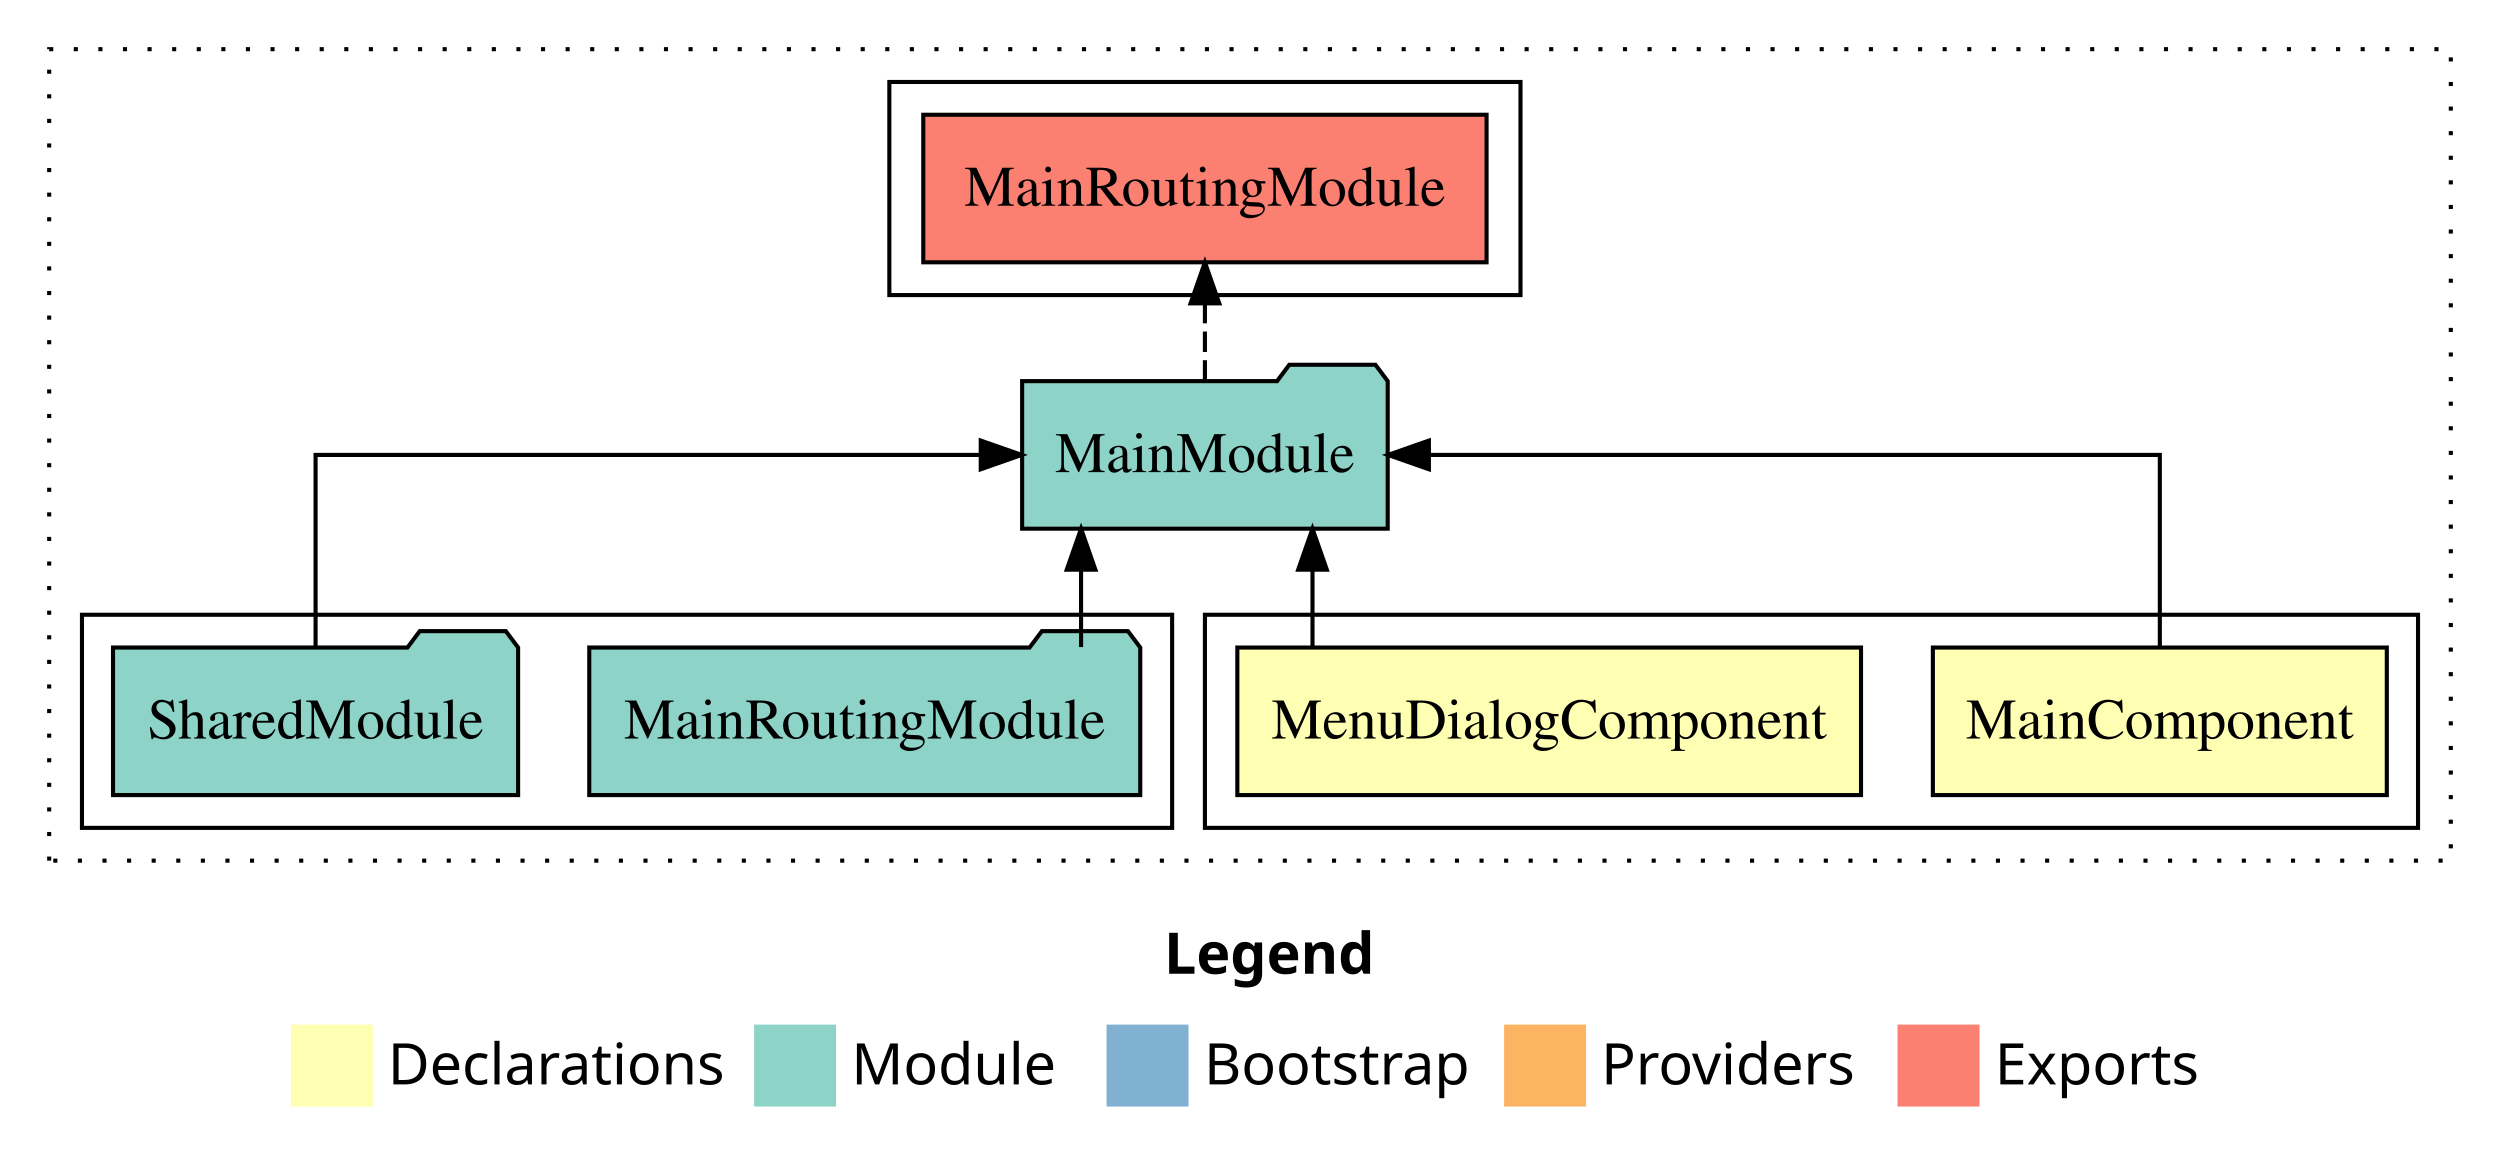
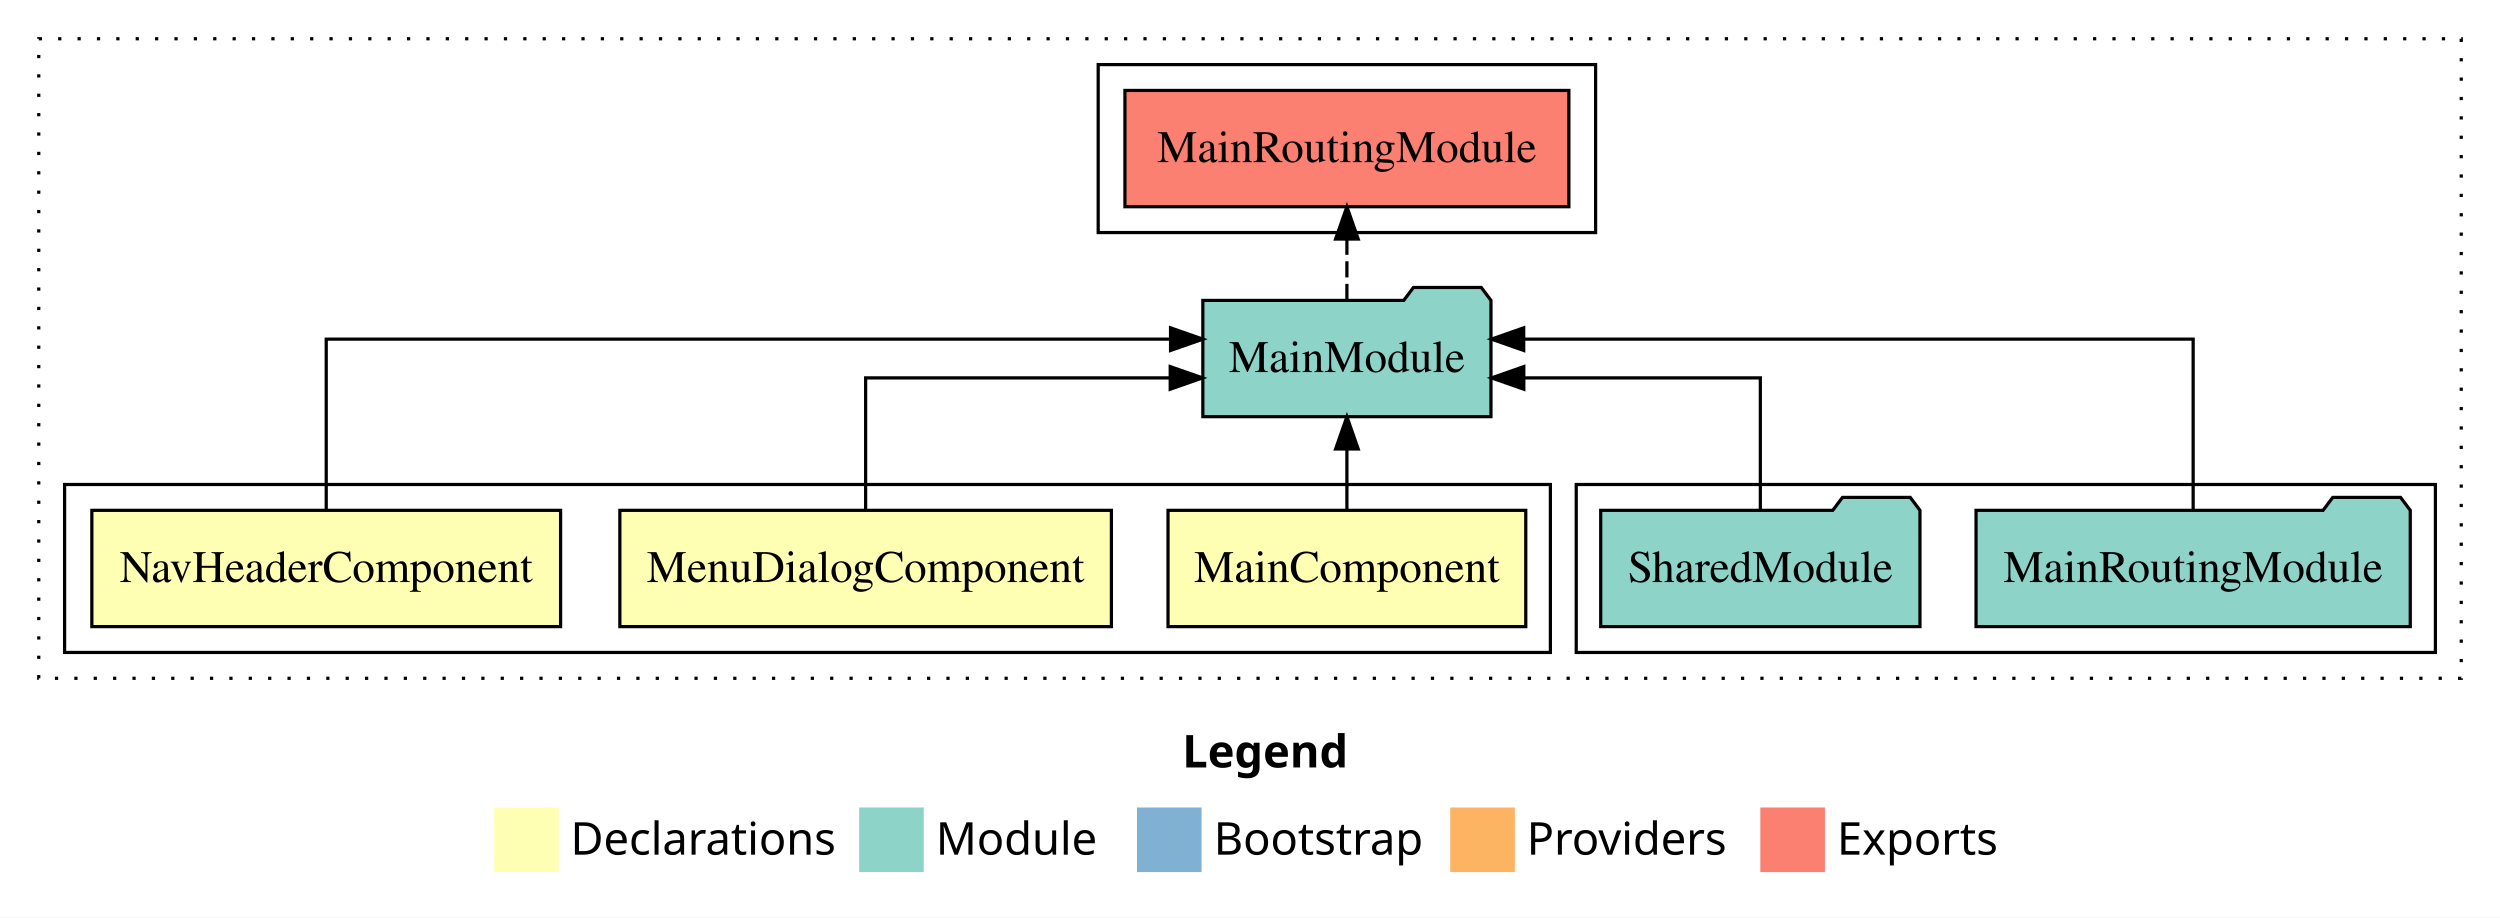
- <svg xmlns="http://www.w3.org/2000/svg" width="610pt" height="284pt" viewBox="0.00 0.00 610.00 284.00">
+ <svg xmlns="http://www.w3.org/2000/svg" width="774pt" height="284pt" viewBox="0.00 0.00 774.00 284.00">
  <g id="graph0" class="graph" transform="scale(1 1) rotate(0) translate(4 280)">
-     <polygon fill="white" stroke="transparent" points="-4,4 -4,-280 606,-280 606,4 -4,4" />
-     <text text-anchor="start" x="280.01" y="-42.4" font-family="sans-serif" font-weight="bold" font-size="14.00">Legend</text>
-     <polygon fill="#ffffb3" stroke="transparent" points="67,-10 67,-30 87,-30 87,-10 67,-10" />
-     <text text-anchor="start" x="90.63" y="-15.4" font-family="sans-serif" font-size="14.00">  Declarations</text>
-     <polygon fill="#8dd3c7" stroke="transparent" points="180,-10 180,-30 200,-30 200,-10 180,-10" />
-     <text text-anchor="start" x="203.73" y="-15.4" font-family="sans-serif" font-size="14.00">  Module</text>
-     <polygon fill="#80b1d3" stroke="transparent" points="266,-10 266,-30 286,-30 286,-10 266,-10" />
-     <text text-anchor="start" x="289.78" y="-15.4" font-family="sans-serif" font-size="14.00">  Bootstrap</text>
-     <polygon fill="#fdb462" stroke="transparent" points="363,-10 363,-30 383,-30 383,-10 363,-10" />
-     <text text-anchor="start" x="386.67" y="-15.4" font-family="sans-serif" font-size="14.00">  Providers</text>
-     <polygon fill="#fb8072" stroke="transparent" points="459,-10 459,-30 479,-30 479,-10 459,-10" />
-     <text text-anchor="start" x="482.73" y="-15.4" font-family="sans-serif" font-size="14.00">  Exports</text>
+     <polygon fill="white" stroke="transparent" points="-4,4 -4,-280 770,-280 770,4 -4,4" />
+     <text text-anchor="start" x="362.01" y="-42.4" font-family="sans-serif" font-weight="bold" font-size="14.00">Legend</text>
+     <polygon fill="#ffffb3" stroke="transparent" points="149,-10 149,-30 169,-30 169,-10 149,-10" />
+     <text text-anchor="start" x="172.63" y="-15.4" font-family="sans-serif" font-size="14.00">  Declarations</text>
+     <polygon fill="#8dd3c7" stroke="transparent" points="262,-10 262,-30 282,-30 282,-10 262,-10" />
+     <text text-anchor="start" x="285.73" y="-15.4" font-family="sans-serif" font-size="14.00">  Module</text>
+     <polygon fill="#80b1d3" stroke="transparent" points="348,-10 348,-30 368,-30 368,-10 348,-10" />
+     <text text-anchor="start" x="371.78" y="-15.4" font-family="sans-serif" font-size="14.00">  Bootstrap</text>
+     <polygon fill="#fdb462" stroke="transparent" points="445,-10 445,-30 465,-30 465,-10 445,-10" />
+     <text text-anchor="start" x="468.67" y="-15.4" font-family="sans-serif" font-size="14.00">  Providers</text>
+     <polygon fill="#fb8072" stroke="transparent" points="541,-10 541,-30 561,-30 561,-10 541,-10" />
+     <text text-anchor="start" x="564.73" y="-15.4" font-family="sans-serif" font-size="14.00">  Exports</text>
    <g id="clust1" class="cluster">
-       <polygon fill="none" stroke="black" stroke-dasharray="1,5" points="8,-70 8,-268 594,-268 594,-70 8,-70" />
+       <polygon fill="none" stroke="black" stroke-dasharray="1,5" points="8,-70 8,-268 758,-268 758,-70 8,-70" />
+     </g>
+     <g id="clust6" class="cluster">
+       <polygon fill="none" stroke="black" points="484,-78 484,-130 750,-130 750,-78 484,-78" />
    </g>
    <g id="clust2" class="cluster">
-       <polygon fill="none" stroke="black" points="290,-78 290,-130 586,-130 586,-78 290,-78" />
+       <polygon fill="none" stroke="black" points="16,-78 16,-130 476,-130 476,-78 16,-78" />
    </g>
-     <g id="clust6" class="cluster">
-       <polygon fill="none" stroke="black" points="213,-208 213,-260 367,-260 367,-208 213,-208" />
-     </g>
-     <g id="clust5" class="cluster">
-       <polygon fill="none" stroke="black" points="16,-78 16,-130 282,-130 282,-78 16,-78" />
+     <g id="clust7" class="cluster">
+       <polygon fill="none" stroke="black" points="336,-208 336,-260 490,-260 490,-208 336,-208" />
    </g>
    <g id="node1" class="node">
-       <polygon fill="#ffffb3" stroke="black" points="578.38,-122 467.62,-122 467.62,-86 578.38,-86 578.38,-122" />
-       <text text-anchor="middle" x="523" y="-99.8" font-family="Times,serif" font-size="14.00">MainComponent</text>
+       <polygon fill="#ffffb3" stroke="black" points="468.38,-122 357.62,-122 357.62,-86 468.38,-86 468.38,-122" />
+       <text text-anchor="middle" x="413" y="-99.8" font-family="Times,serif" font-size="14.00">MainComponent</text>
+     </g>
+     <g id="node4" class="node">
+       <polygon fill="#8dd3c7" stroke="black" points="457.6,-187 454.6,-191 433.6,-191 430.6,-187 368.4,-187 368.4,-151 457.6,-151 457.6,-187" />
+       <text text-anchor="middle" x="413" y="-164.8" font-family="Times,serif" font-size="14.00">MainModule</text>
+     </g>
+     <g id="edge1" class="edge">
+       <path fill="none" stroke="black" d="M413,-122.11C413,-122.11 413,-140.99 413,-140.99" />
+       <polygon fill="black" stroke="black" points="409.5,-140.99 413,-150.99 416.5,-140.99 409.5,-140.99" />
+     </g>
+     <g id="node2" class="node">
+       <polygon fill="#ffffb3" stroke="black" points="340.09,-122 187.91,-122 187.91,-86 340.09,-86 340.09,-122" />
+       <text text-anchor="middle" x="264" y="-99.8" font-family="Times,serif" font-size="14.00">MenuDialogComponent</text>
+     </g>
+     <g id="edge2" class="edge">
+       <path fill="none" stroke="black" d="M264,-122.02C264,-139.37 264,-163 264,-163 264,-163 358.3,-163 358.3,-163" />
+       <polygon fill="black" stroke="black" points="358.3,-166.5 368.3,-163 358.3,-159.5 358.3,-166.5" />
    </g>
    <g id="node3" class="node">
-       <polygon fill="#8dd3c7" stroke="black" points="334.6,-187 331.6,-191 310.6,-191 307.6,-187 245.4,-187 245.4,-151 334.6,-151 334.6,-187" />
-       <text text-anchor="middle" x="290" y="-164.8" font-family="Times,serif" font-size="14.00">MainModule</text>
+       <polygon fill="#ffffb3" stroke="black" points="169.56,-122 24.44,-122 24.44,-86 169.56,-86 169.56,-122" />
+       <text text-anchor="middle" x="97" y="-99.8" font-family="Times,serif" font-size="14.00">NavHeaderComponent</text>
    </g>
-     <g id="edge1" class="edge">
-       <path fill="none" stroke="black" d="M523,-122.11C523,-141.34 523,-169 523,-169 523,-169 344.65,-169 344.65,-169" />
-       <polygon fill="black" stroke="black" points="344.65,-165.5 334.65,-169 344.65,-172.5 344.65,-165.5" />
+     <g id="edge3" class="edge">
+       <path fill="none" stroke="black" d="M97,-122.28C97,-143.32 97,-175 97,-175 97,-175 358.4,-175 358.4,-175" />
+       <polygon fill="black" stroke="black" points="358.4,-178.5 368.4,-175 358.4,-171.5 358.4,-178.5" />
    </g>
-     <g id="node2" class="node">
-       <polygon fill="#ffffb3" stroke="black" points="450.09,-122 297.91,-122 297.91,-86 450.09,-86 450.09,-122" />
-       <text text-anchor="middle" x="374" y="-99.8" font-family="Times,serif" font-size="14.00">MenuDialogComponent</text>
+     <g id="node7" class="node">
+       <polygon fill="#fb8072" stroke="black" points="481.72,-252 344.28,-252 344.28,-216 481.72,-216 481.72,-252" />
+       <text text-anchor="middle" x="413" y="-229.8" font-family="Times,serif" font-size="14.00">MainRoutingModule </text>
    </g>
-     <g id="edge2" class="edge">
-       <path fill="none" stroke="black" d="M316.25,-122.11C316.25,-122.11 316.25,-140.99 316.25,-140.99" />
-       <polygon fill="black" stroke="black" points="312.75,-140.99 316.25,-150.99 319.75,-140.99 312.75,-140.99" />
+     <g id="edge6" class="edge">
+       <path fill="none" stroke="black" stroke-dasharray="5,2" d="M413,-187.11C413,-187.11 413,-205.99 413,-205.99" />
+       <polygon fill="black" stroke="black" points="409.5,-205.99 413,-215.99 416.5,-205.99 409.5,-205.99" />
+     </g>
+     <g id="node5" class="node">
+       <polygon fill="#8dd3c7" stroke="black" points="742.22,-122 739.22,-126 718.22,-126 715.22,-122 607.78,-122 607.78,-86 742.22,-86 742.22,-122" />
+       <text text-anchor="middle" x="675" y="-99.8" font-family="Times,serif" font-size="14.00">MainRoutingModule</text>
+     </g>
+     <g id="edge4" class="edge">
+       <path fill="none" stroke="black" d="M675,-122.28C675,-143.32 675,-175 675,-175 675,-175 467.74,-175 467.74,-175" />
+       <polygon fill="black" stroke="black" points="467.74,-171.5 457.74,-175 467.74,-178.5 467.74,-171.5" />
    </g>
    <g id="node6" class="node">
-       <polygon fill="#fb8072" stroke="black" points="358.72,-252 221.28,-252 221.28,-216 358.72,-216 358.72,-252" />
-       <text text-anchor="middle" x="290" y="-229.8" font-family="Times,serif" font-size="14.00">MainRoutingModule </text>
+       <polygon fill="#8dd3c7" stroke="black" points="590.42,-122 587.42,-126 566.42,-126 563.42,-122 491.58,-122 491.58,-86 590.42,-86 590.42,-122" />
+       <text text-anchor="middle" x="541" y="-99.8" font-family="Times,serif" font-size="14.00">SharedModule</text>
    </g>
    <g id="edge5" class="edge">
-       <path fill="none" stroke="black" stroke-dasharray="5,2" d="M290,-187.11C290,-187.11 290,-205.99 290,-205.99" />
-       <polygon fill="black" stroke="black" points="286.5,-205.99 290,-215.99 293.5,-205.99 286.5,-205.99" />
-     </g>
-     <g id="node4" class="node">
-       <polygon fill="#8dd3c7" stroke="black" points="274.22,-122 271.22,-126 250.22,-126 247.22,-122 139.78,-122 139.78,-86 274.22,-86 274.22,-122" />
-       <text text-anchor="middle" x="207" y="-99.8" font-family="Times,serif" font-size="14.00">MainRoutingModule</text>
-     </g>
-     <g id="edge3" class="edge">
-       <path fill="none" stroke="black" d="M259.78,-122.11C259.78,-122.11 259.78,-140.99 259.78,-140.99" />
-       <polygon fill="black" stroke="black" points="256.28,-140.99 259.78,-150.99 263.28,-140.99 256.28,-140.99" />
-     </g>
-     <g id="node5" class="node">
-       <polygon fill="#8dd3c7" stroke="black" points="122.42,-122 119.42,-126 98.42,-126 95.42,-122 23.58,-122 23.58,-86 122.42,-86 122.42,-122" />
-       <text text-anchor="middle" x="73" y="-99.8" font-family="Times,serif" font-size="14.00">SharedModule</text>
-     </g>
-     <g id="edge4" class="edge">
-       <path fill="none" stroke="black" d="M73,-122.11C73,-141.34 73,-169 73,-169 73,-169 235.3,-169 235.3,-169" />
-       <polygon fill="black" stroke="black" points="235.3,-172.5 245.3,-169 235.3,-165.5 235.3,-172.5" />
+       <path fill="none" stroke="black" d="M541,-122.02C541,-139.37 541,-163 541,-163 541,-163 467.77,-163 467.77,-163" />
+       <polygon fill="black" stroke="black" points="467.77,-159.5 457.77,-163 467.77,-166.5 467.77,-159.5" />
    </g>
  </g>
</svg>
